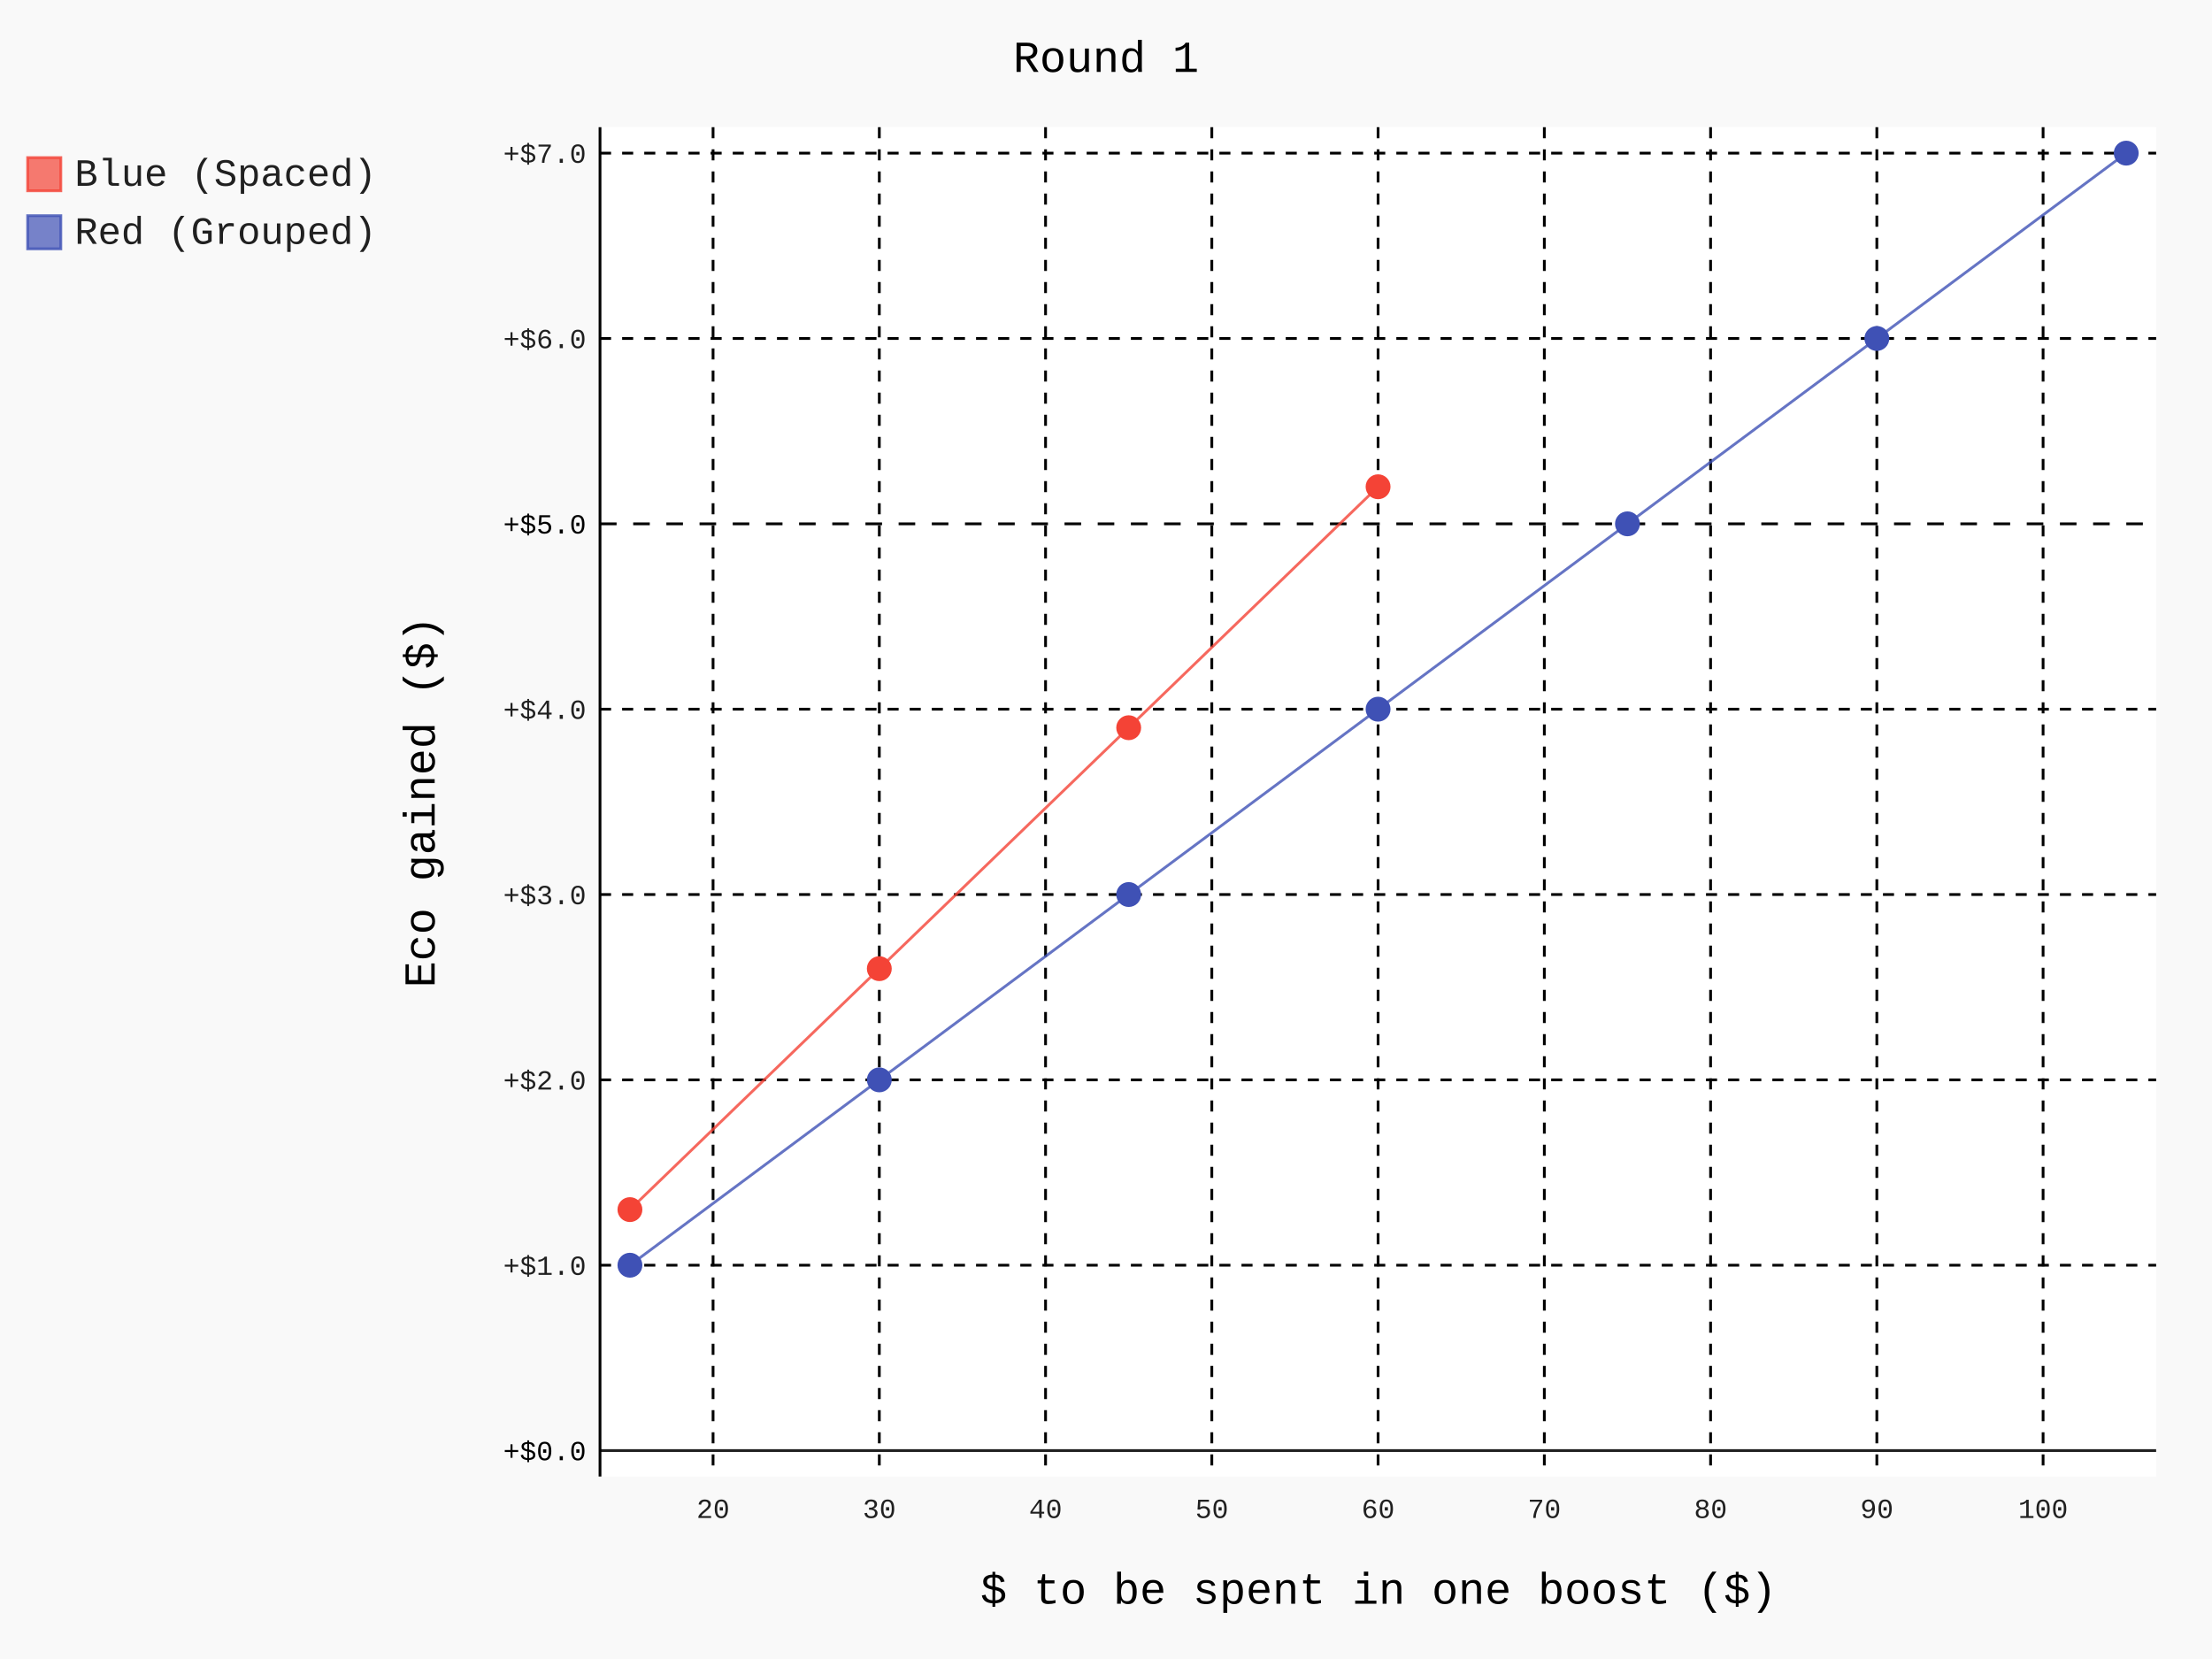
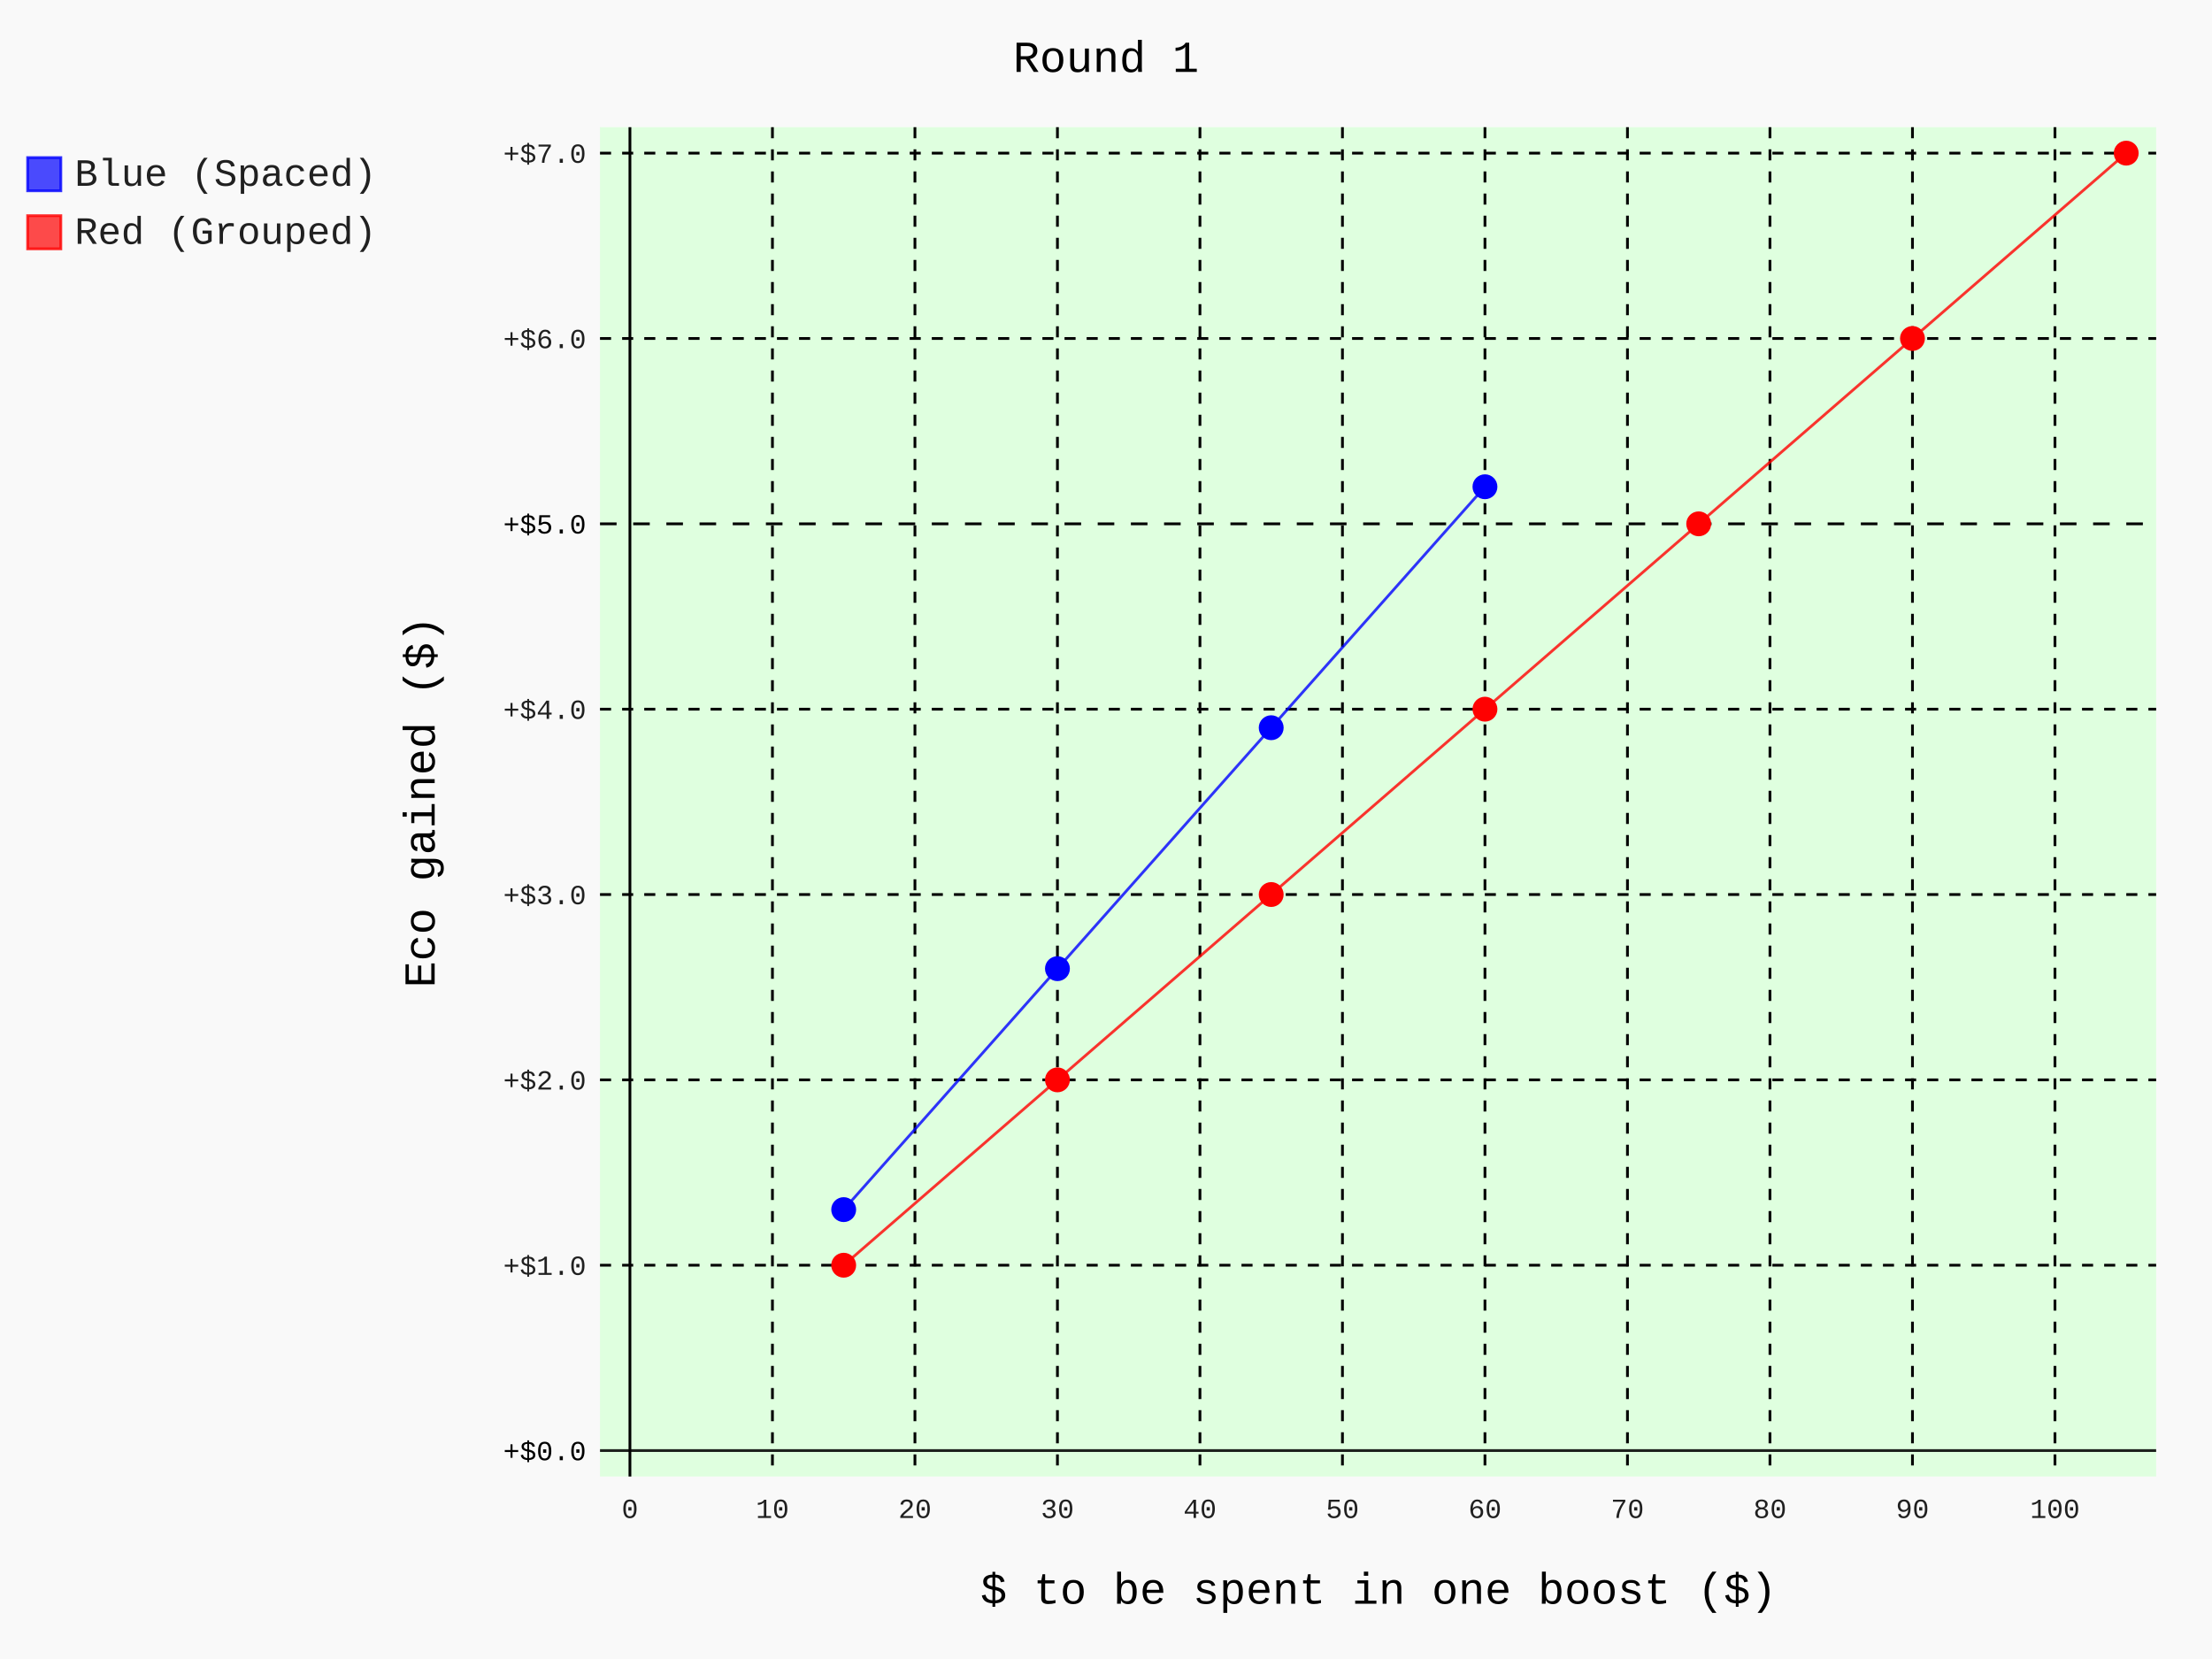
- <svg xmlns="http://www.w3.org/2000/svg" id="chart-7e4038a2-7ad7-4e84-9392-e64123e88d3b" class="pygal-chart" viewBox="0 0 800 600">
+ <svg xmlns="http://www.w3.org/2000/svg" id="chart-a706ba79-c1c6-43b8-9e61-2e454774ab52" class="pygal-chart" viewBox="0 0 800 600">
  <defs>
-     <style type="text/css">#chart-7e4038a2-7ad7-4e84-9392-e64123e88d3b{-webkit-user-select:none;-webkit-font-smoothing:antialiased;font-family:Consolas,"Liberation Mono",Menlo,Courier,monospace}#chart-7e4038a2-7ad7-4e84-9392-e64123e88d3b .title{font-family:Consolas,"Liberation Mono",Menlo,Courier,monospace;font-size:16px}#chart-7e4038a2-7ad7-4e84-9392-e64123e88d3b .legends .legend text{font-family:Consolas,"Liberation Mono",Menlo,Courier,monospace;font-size:14px}#chart-7e4038a2-7ad7-4e84-9392-e64123e88d3b .axis text{font-family:Consolas,"Liberation Mono",Menlo,Courier,monospace;font-size:10px}#chart-7e4038a2-7ad7-4e84-9392-e64123e88d3b .axis text.major{font-family:Consolas,"Liberation Mono",Menlo,Courier,monospace;font-size:10px}#chart-7e4038a2-7ad7-4e84-9392-e64123e88d3b .text-overlay text.value{font-family:Consolas,"Liberation Mono",Menlo,Courier,monospace;font-size:16px}#chart-7e4038a2-7ad7-4e84-9392-e64123e88d3b .text-overlay text.label{font-family:Consolas,"Liberation Mono",Menlo,Courier,monospace;font-size:10px}#chart-7e4038a2-7ad7-4e84-9392-e64123e88d3b .tooltip{font-family:Consolas,"Liberation Mono",Menlo,Courier,monospace;font-size:14px}#chart-7e4038a2-7ad7-4e84-9392-e64123e88d3b text.no_data{font-family:Consolas,"Liberation Mono",Menlo,Courier,monospace;font-size:64px}
- #chart-7e4038a2-7ad7-4e84-9392-e64123e88d3b{background-color:rgba(249,249,249,1)}#chart-7e4038a2-7ad7-4e84-9392-e64123e88d3b path,#chart-7e4038a2-7ad7-4e84-9392-e64123e88d3b line,#chart-7e4038a2-7ad7-4e84-9392-e64123e88d3b rect,#chart-7e4038a2-7ad7-4e84-9392-e64123e88d3b circle{-webkit-transition:150ms;-moz-transition:150ms;transition:150ms}#chart-7e4038a2-7ad7-4e84-9392-e64123e88d3b .graph &gt; .background{fill:rgba(249,249,249,1)}#chart-7e4038a2-7ad7-4e84-9392-e64123e88d3b .plot &gt; .background{fill:rgba(255,255,255,1)}#chart-7e4038a2-7ad7-4e84-9392-e64123e88d3b .graph{fill:rgba(0,0,0,.87)}#chart-7e4038a2-7ad7-4e84-9392-e64123e88d3b text.no_data{fill:rgba(0,0,0,1)}#chart-7e4038a2-7ad7-4e84-9392-e64123e88d3b .title{fill:rgba(0,0,0,1)}#chart-7e4038a2-7ad7-4e84-9392-e64123e88d3b .legends .legend text{fill:rgba(0,0,0,.87)}#chart-7e4038a2-7ad7-4e84-9392-e64123e88d3b .legends .legend:hover text{fill:rgba(0,0,0,1)}#chart-7e4038a2-7ad7-4e84-9392-e64123e88d3b .axis .line{stroke:rgba(0,0,0,1)}#chart-7e4038a2-7ad7-4e84-9392-e64123e88d3b .axis .guide.line{stroke:rgba(0,0,0,.54)}#chart-7e4038a2-7ad7-4e84-9392-e64123e88d3b .axis .major.line{stroke:rgba(0,0,0,.87)}#chart-7e4038a2-7ad7-4e84-9392-e64123e88d3b .axis text.major{fill:rgba(0,0,0,1)}#chart-7e4038a2-7ad7-4e84-9392-e64123e88d3b .axis.y .guides:hover .guide.line,#chart-7e4038a2-7ad7-4e84-9392-e64123e88d3b .line-graph .axis.x .guides:hover .guide.line,#chart-7e4038a2-7ad7-4e84-9392-e64123e88d3b .stackedline-graph .axis.x .guides:hover .guide.line,#chart-7e4038a2-7ad7-4e84-9392-e64123e88d3b .xy-graph .axis.x .guides:hover .guide.line{stroke:rgba(0,0,0,1)}#chart-7e4038a2-7ad7-4e84-9392-e64123e88d3b .axis .guides:hover text{fill:rgba(0,0,0,1)}#chart-7e4038a2-7ad7-4e84-9392-e64123e88d3b .reactive{fill-opacity:.7;stroke-opacity:.8;stroke-width:1}#chart-7e4038a2-7ad7-4e84-9392-e64123e88d3b .ci{stroke:rgba(0,0,0,.87)}#chart-7e4038a2-7ad7-4e84-9392-e64123e88d3b .reactive.active,#chart-7e4038a2-7ad7-4e84-9392-e64123e88d3b .active .reactive{fill-opacity:.8;stroke-opacity:.9;stroke-width:4}#chart-7e4038a2-7ad7-4e84-9392-e64123e88d3b .ci .reactive.active{stroke-width:1.5}#chart-7e4038a2-7ad7-4e84-9392-e64123e88d3b .series text{fill:rgba(0,0,0,1)}#chart-7e4038a2-7ad7-4e84-9392-e64123e88d3b .tooltip rect{fill:rgba(255,255,255,1);stroke:rgba(0,0,0,1);-webkit-transition:opacity 150ms;-moz-transition:opacity 150ms;transition:opacity 150ms}#chart-7e4038a2-7ad7-4e84-9392-e64123e88d3b .tooltip .label{fill:rgba(0,0,0,.87)}#chart-7e4038a2-7ad7-4e84-9392-e64123e88d3b .tooltip .label{fill:rgba(0,0,0,.87)}#chart-7e4038a2-7ad7-4e84-9392-e64123e88d3b .tooltip .legend{font-size:.8em;fill:rgba(0,0,0,.54)}#chart-7e4038a2-7ad7-4e84-9392-e64123e88d3b .tooltip .x_label{font-size:.6em;fill:rgba(0,0,0,1)}#chart-7e4038a2-7ad7-4e84-9392-e64123e88d3b .tooltip .xlink{font-size:.5em;text-decoration:underline}#chart-7e4038a2-7ad7-4e84-9392-e64123e88d3b .tooltip .value{font-size:1.5em}#chart-7e4038a2-7ad7-4e84-9392-e64123e88d3b .bound{font-size:.5em}#chart-7e4038a2-7ad7-4e84-9392-e64123e88d3b .max-value{font-size:.75em;fill:rgba(0,0,0,.54)}#chart-7e4038a2-7ad7-4e84-9392-e64123e88d3b .map-element{fill:rgba(255,255,255,1);stroke:rgba(0,0,0,.54) !important}#chart-7e4038a2-7ad7-4e84-9392-e64123e88d3b .map-element .reactive{fill-opacity:inherit;stroke-opacity:inherit}#chart-7e4038a2-7ad7-4e84-9392-e64123e88d3b .color-0,#chart-7e4038a2-7ad7-4e84-9392-e64123e88d3b .color-0 a:visited{stroke:#F44336;fill:#F44336}#chart-7e4038a2-7ad7-4e84-9392-e64123e88d3b .color-1,#chart-7e4038a2-7ad7-4e84-9392-e64123e88d3b .color-1 a:visited{stroke:#3F51B5;fill:#3F51B5}#chart-7e4038a2-7ad7-4e84-9392-e64123e88d3b .text-overlay .color-0 text{fill:black}#chart-7e4038a2-7ad7-4e84-9392-e64123e88d3b .text-overlay .color-1 text{fill:black}#chart-7e4038a2-7ad7-4e84-9392-e64123e88d3b .series{stroke-width:2;stroke-dasharray:(2,3)}#chart-7e4038a2-7ad7-4e84-9392-e64123e88d3b .series.serie-0{stroke-width:2;stroke-dasharray:(2,3)}#chart-7e4038a2-7ad7-4e84-9392-e64123e88d3b .series.serie-1{stroke-width:2;stroke-dasharray:(2,3)}
- #chart-7e4038a2-7ad7-4e84-9392-e64123e88d3b text.no_data{text-anchor:middle}#chart-7e4038a2-7ad7-4e84-9392-e64123e88d3b .guide.line{fill:none}#chart-7e4038a2-7ad7-4e84-9392-e64123e88d3b .centered{text-anchor:middle}#chart-7e4038a2-7ad7-4e84-9392-e64123e88d3b .title{text-anchor:middle}#chart-7e4038a2-7ad7-4e84-9392-e64123e88d3b .legends .legend text{fill-opacity:1}#chart-7e4038a2-7ad7-4e84-9392-e64123e88d3b .axis.x text{text-anchor:middle}#chart-7e4038a2-7ad7-4e84-9392-e64123e88d3b .axis.x:not(.web) text[transform]{text-anchor:start}#chart-7e4038a2-7ad7-4e84-9392-e64123e88d3b .axis.x:not(.web) text[transform].backwards{text-anchor:end}#chart-7e4038a2-7ad7-4e84-9392-e64123e88d3b .axis.y text{text-anchor:end}#chart-7e4038a2-7ad7-4e84-9392-e64123e88d3b .axis.y text[transform].backwards{text-anchor:start}#chart-7e4038a2-7ad7-4e84-9392-e64123e88d3b .axis.y2 text{text-anchor:start}#chart-7e4038a2-7ad7-4e84-9392-e64123e88d3b .axis.y2 text[transform].backwards{text-anchor:end}#chart-7e4038a2-7ad7-4e84-9392-e64123e88d3b .axis .guide.line{stroke-dasharray:4,4;stroke:black}#chart-7e4038a2-7ad7-4e84-9392-e64123e88d3b .axis .major.guide.line{stroke-dasharray:6,6;stroke:black}#chart-7e4038a2-7ad7-4e84-9392-e64123e88d3b .horizontal .axis.y .guide.line,#chart-7e4038a2-7ad7-4e84-9392-e64123e88d3b .horizontal .axis.y2 .guide.line,#chart-7e4038a2-7ad7-4e84-9392-e64123e88d3b .vertical .axis.x .guide.line{opacity:0}#chart-7e4038a2-7ad7-4e84-9392-e64123e88d3b .horizontal .axis.always_show .guide.line,#chart-7e4038a2-7ad7-4e84-9392-e64123e88d3b .vertical .axis.always_show .guide.line{opacity:1 !important}#chart-7e4038a2-7ad7-4e84-9392-e64123e88d3b .axis.y .guides:hover .guide.line,#chart-7e4038a2-7ad7-4e84-9392-e64123e88d3b .axis.y2 .guides:hover .guide.line,#chart-7e4038a2-7ad7-4e84-9392-e64123e88d3b .axis.x .guides:hover .guide.line{opacity:1}#chart-7e4038a2-7ad7-4e84-9392-e64123e88d3b .axis .guides:hover text{opacity:1}#chart-7e4038a2-7ad7-4e84-9392-e64123e88d3b .nofill{fill:none}#chart-7e4038a2-7ad7-4e84-9392-e64123e88d3b .subtle-fill{fill-opacity:.2}#chart-7e4038a2-7ad7-4e84-9392-e64123e88d3b .dot{stroke-width:1px;fill-opacity:1;stroke-opacity:1}#chart-7e4038a2-7ad7-4e84-9392-e64123e88d3b .dot.active{stroke-width:5px}#chart-7e4038a2-7ad7-4e84-9392-e64123e88d3b .dot.negative{fill:transparent}#chart-7e4038a2-7ad7-4e84-9392-e64123e88d3b text,#chart-7e4038a2-7ad7-4e84-9392-e64123e88d3b tspan{stroke:none !important}#chart-7e4038a2-7ad7-4e84-9392-e64123e88d3b .series text.active{opacity:1}#chart-7e4038a2-7ad7-4e84-9392-e64123e88d3b .tooltip rect{fill-opacity:.95;stroke-width:.5}#chart-7e4038a2-7ad7-4e84-9392-e64123e88d3b .tooltip text{fill-opacity:1}#chart-7e4038a2-7ad7-4e84-9392-e64123e88d3b .showable{visibility:hidden}#chart-7e4038a2-7ad7-4e84-9392-e64123e88d3b .showable.shown{visibility:visible}#chart-7e4038a2-7ad7-4e84-9392-e64123e88d3b .gauge-background{fill:rgba(229,229,229,1);stroke:none}#chart-7e4038a2-7ad7-4e84-9392-e64123e88d3b .bg-lines{stroke:rgba(249,249,249,1);stroke-width:2px}</style>
+     <style type="text/css">#chart-a706ba79-c1c6-43b8-9e61-2e454774ab52{-webkit-user-select:none;-webkit-font-smoothing:antialiased;font-family:Consolas,"Liberation Mono",Menlo,Courier,monospace}#chart-a706ba79-c1c6-43b8-9e61-2e454774ab52 .title{font-family:Consolas,"Liberation Mono",Menlo,Courier,monospace;font-size:16px}#chart-a706ba79-c1c6-43b8-9e61-2e454774ab52 .legends .legend text{font-family:Consolas,"Liberation Mono",Menlo,Courier,monospace;font-size:14px}#chart-a706ba79-c1c6-43b8-9e61-2e454774ab52 .axis text{font-family:Consolas,"Liberation Mono",Menlo,Courier,monospace;font-size:10px}#chart-a706ba79-c1c6-43b8-9e61-2e454774ab52 .axis text.major{font-family:Consolas,"Liberation Mono",Menlo,Courier,monospace;font-size:10px}#chart-a706ba79-c1c6-43b8-9e61-2e454774ab52 .text-overlay text.value{font-family:Consolas,"Liberation Mono",Menlo,Courier,monospace;font-size:16px}#chart-a706ba79-c1c6-43b8-9e61-2e454774ab52 .text-overlay text.label{font-family:Consolas,"Liberation Mono",Menlo,Courier,monospace;font-size:10px}#chart-a706ba79-c1c6-43b8-9e61-2e454774ab52 .tooltip{font-family:Consolas,"Liberation Mono",Menlo,Courier,monospace;font-size:14px}#chart-a706ba79-c1c6-43b8-9e61-2e454774ab52 text.no_data{font-family:Consolas,"Liberation Mono",Menlo,Courier,monospace;font-size:64px}
+ #chart-a706ba79-c1c6-43b8-9e61-2e454774ab52{background-color:rgba(249,249,249,1)}#chart-a706ba79-c1c6-43b8-9e61-2e454774ab52 path,#chart-a706ba79-c1c6-43b8-9e61-2e454774ab52 line,#chart-a706ba79-c1c6-43b8-9e61-2e454774ab52 rect,#chart-a706ba79-c1c6-43b8-9e61-2e454774ab52 circle{-webkit-transition:150ms;-moz-transition:150ms;transition:150ms}#chart-a706ba79-c1c6-43b8-9e61-2e454774ab52 .graph &gt; .background{fill:rgba(249,249,249,1)}#chart-a706ba79-c1c6-43b8-9e61-2e454774ab52 .plot &gt; .background{fill:#dfffdf}#chart-a706ba79-c1c6-43b8-9e61-2e454774ab52 .graph{fill:rgba(0,0,0,.87)}#chart-a706ba79-c1c6-43b8-9e61-2e454774ab52 text.no_data{fill:rgba(0,0,0,1)}#chart-a706ba79-c1c6-43b8-9e61-2e454774ab52 .title{fill:rgba(0,0,0,1)}#chart-a706ba79-c1c6-43b8-9e61-2e454774ab52 .legends .legend text{fill:rgba(0,0,0,.87)}#chart-a706ba79-c1c6-43b8-9e61-2e454774ab52 .legends .legend:hover text{fill:rgba(0,0,0,1)}#chart-a706ba79-c1c6-43b8-9e61-2e454774ab52 .axis .line{stroke:rgba(0,0,0,1)}#chart-a706ba79-c1c6-43b8-9e61-2e454774ab52 .axis .guide.line{stroke:rgba(0,0,0,.54)}#chart-a706ba79-c1c6-43b8-9e61-2e454774ab52 .axis .major.line{stroke:rgba(0,0,0,.87)}#chart-a706ba79-c1c6-43b8-9e61-2e454774ab52 .axis text.major{fill:rgba(0,0,0,1)}#chart-a706ba79-c1c6-43b8-9e61-2e454774ab52 .axis.y .guides:hover .guide.line,#chart-a706ba79-c1c6-43b8-9e61-2e454774ab52 .line-graph .axis.x .guides:hover .guide.line,#chart-a706ba79-c1c6-43b8-9e61-2e454774ab52 .stackedline-graph .axis.x .guides:hover .guide.line,#chart-a706ba79-c1c6-43b8-9e61-2e454774ab52 .xy-graph .axis.x .guides:hover .guide.line{stroke:rgba(0,0,0,1)}#chart-a706ba79-c1c6-43b8-9e61-2e454774ab52 .axis .guides:hover text{fill:rgba(0,0,0,1)}#chart-a706ba79-c1c6-43b8-9e61-2e454774ab52 .reactive{fill-opacity:.7;stroke-opacity:.8;stroke-width:1}#chart-a706ba79-c1c6-43b8-9e61-2e454774ab52 .ci{stroke:rgba(0,0,0,.87)}#chart-a706ba79-c1c6-43b8-9e61-2e454774ab52 .reactive.active,#chart-a706ba79-c1c6-43b8-9e61-2e454774ab52 .active .reactive{fill-opacity:.8;stroke-opacity:.9;stroke-width:4}#chart-a706ba79-c1c6-43b8-9e61-2e454774ab52 .ci .reactive.active{stroke-width:1.5}#chart-a706ba79-c1c6-43b8-9e61-2e454774ab52 .series text{fill:rgba(0,0,0,1)}#chart-a706ba79-c1c6-43b8-9e61-2e454774ab52 .tooltip rect{fill:#dfffdf;stroke:rgba(0,0,0,1);-webkit-transition:opacity 150ms;-moz-transition:opacity 150ms;transition:opacity 150ms}#chart-a706ba79-c1c6-43b8-9e61-2e454774ab52 .tooltip .label{fill:rgba(0,0,0,.87)}#chart-a706ba79-c1c6-43b8-9e61-2e454774ab52 .tooltip .label{fill:rgba(0,0,0,.87)}#chart-a706ba79-c1c6-43b8-9e61-2e454774ab52 .tooltip .legend{font-size:.8em;fill:rgba(0,0,0,.54)}#chart-a706ba79-c1c6-43b8-9e61-2e454774ab52 .tooltip .x_label{font-size:.6em;fill:rgba(0,0,0,1)}#chart-a706ba79-c1c6-43b8-9e61-2e454774ab52 .tooltip .xlink{font-size:.5em;text-decoration:underline}#chart-a706ba79-c1c6-43b8-9e61-2e454774ab52 .tooltip .value{font-size:1.5em}#chart-a706ba79-c1c6-43b8-9e61-2e454774ab52 .bound{font-size:.5em}#chart-a706ba79-c1c6-43b8-9e61-2e454774ab52 .max-value{font-size:.75em;fill:rgba(0,0,0,.54)}#chart-a706ba79-c1c6-43b8-9e61-2e454774ab52 .map-element{fill:#dfffdf;stroke:rgba(0,0,0,.54) !important}#chart-a706ba79-c1c6-43b8-9e61-2e454774ab52 .map-element .reactive{fill-opacity:inherit;stroke-opacity:inherit}#chart-a706ba79-c1c6-43b8-9e61-2e454774ab52 .color-0,#chart-a706ba79-c1c6-43b8-9e61-2e454774ab52 .color-0 a:visited{stroke:#0000ff;fill:#0000ff}#chart-a706ba79-c1c6-43b8-9e61-2e454774ab52 .color-1,#chart-a706ba79-c1c6-43b8-9e61-2e454774ab52 .color-1 a:visited{stroke:#ff0101;fill:#ff0101}#chart-a706ba79-c1c6-43b8-9e61-2e454774ab52 .text-overlay .color-0 text{fill:black}#chart-a706ba79-c1c6-43b8-9e61-2e454774ab52 .text-overlay .color-1 text{fill:black}#chart-a706ba79-c1c6-43b8-9e61-2e454774ab52 .series{stroke-width:2;stroke-dasharray:(2,3)}#chart-a706ba79-c1c6-43b8-9e61-2e454774ab52 .series.serie-0{stroke-width:2;stroke-dasharray:(2,3)}#chart-a706ba79-c1c6-43b8-9e61-2e454774ab52 .series.serie-1{stroke-width:2;stroke-dasharray:(2,3)}
+ #chart-a706ba79-c1c6-43b8-9e61-2e454774ab52 text.no_data{text-anchor:middle}#chart-a706ba79-c1c6-43b8-9e61-2e454774ab52 .guide.line{fill:none}#chart-a706ba79-c1c6-43b8-9e61-2e454774ab52 .centered{text-anchor:middle}#chart-a706ba79-c1c6-43b8-9e61-2e454774ab52 .title{text-anchor:middle}#chart-a706ba79-c1c6-43b8-9e61-2e454774ab52 .legends .legend text{fill-opacity:1}#chart-a706ba79-c1c6-43b8-9e61-2e454774ab52 .axis.x text{text-anchor:middle}#chart-a706ba79-c1c6-43b8-9e61-2e454774ab52 .axis.x:not(.web) text[transform]{text-anchor:start}#chart-a706ba79-c1c6-43b8-9e61-2e454774ab52 .axis.x:not(.web) text[transform].backwards{text-anchor:end}#chart-a706ba79-c1c6-43b8-9e61-2e454774ab52 .axis.y text{text-anchor:end}#chart-a706ba79-c1c6-43b8-9e61-2e454774ab52 .axis.y text[transform].backwards{text-anchor:start}#chart-a706ba79-c1c6-43b8-9e61-2e454774ab52 .axis.y2 text{text-anchor:start}#chart-a706ba79-c1c6-43b8-9e61-2e454774ab52 .axis.y2 text[transform].backwards{text-anchor:end}#chart-a706ba79-c1c6-43b8-9e61-2e454774ab52 .axis .guide.line{stroke-dasharray:4,4;stroke:black}#chart-a706ba79-c1c6-43b8-9e61-2e454774ab52 .axis .major.guide.line{stroke-dasharray:6,6;stroke:black}#chart-a706ba79-c1c6-43b8-9e61-2e454774ab52 .horizontal .axis.y .guide.line,#chart-a706ba79-c1c6-43b8-9e61-2e454774ab52 .horizontal .axis.y2 .guide.line,#chart-a706ba79-c1c6-43b8-9e61-2e454774ab52 .vertical .axis.x .guide.line{opacity:0}#chart-a706ba79-c1c6-43b8-9e61-2e454774ab52 .horizontal .axis.always_show .guide.line,#chart-a706ba79-c1c6-43b8-9e61-2e454774ab52 .vertical .axis.always_show .guide.line{opacity:1 !important}#chart-a706ba79-c1c6-43b8-9e61-2e454774ab52 .axis.y .guides:hover .guide.line,#chart-a706ba79-c1c6-43b8-9e61-2e454774ab52 .axis.y2 .guides:hover .guide.line,#chart-a706ba79-c1c6-43b8-9e61-2e454774ab52 .axis.x .guides:hover .guide.line{opacity:1}#chart-a706ba79-c1c6-43b8-9e61-2e454774ab52 .axis .guides:hover text{opacity:1}#chart-a706ba79-c1c6-43b8-9e61-2e454774ab52 .nofill{fill:none}#chart-a706ba79-c1c6-43b8-9e61-2e454774ab52 .subtle-fill{fill-opacity:.2}#chart-a706ba79-c1c6-43b8-9e61-2e454774ab52 .dot{stroke-width:1px;fill-opacity:1;stroke-opacity:1}#chart-a706ba79-c1c6-43b8-9e61-2e454774ab52 .dot.active{stroke-width:5px}#chart-a706ba79-c1c6-43b8-9e61-2e454774ab52 .dot.negative{fill:transparent}#chart-a706ba79-c1c6-43b8-9e61-2e454774ab52 text,#chart-a706ba79-c1c6-43b8-9e61-2e454774ab52 tspan{stroke:none !important}#chart-a706ba79-c1c6-43b8-9e61-2e454774ab52 .series text.active{opacity:1}#chart-a706ba79-c1c6-43b8-9e61-2e454774ab52 .tooltip rect{fill-opacity:.95;stroke-width:.5}#chart-a706ba79-c1c6-43b8-9e61-2e454774ab52 .tooltip text{fill-opacity:1}#chart-a706ba79-c1c6-43b8-9e61-2e454774ab52 .showable{visibility:hidden}#chart-a706ba79-c1c6-43b8-9e61-2e454774ab52 .showable.shown{visibility:visible}#chart-a706ba79-c1c6-43b8-9e61-2e454774ab52 .gauge-background{fill:rgba(229,229,229,1);stroke:none}#chart-a706ba79-c1c6-43b8-9e61-2e454774ab52 .bg-lines{stroke:rgba(249,249,249,1);stroke-width:2px}</style>
  </defs>
  <g class="graph xy-graph vertical">
    <rect x="0" y="0" width="800" height="600" class="background" />
    <g transform="translate(217, 46)" class="plot">
      <rect x="0" y="0" width="562.8" height="488" class="background" />
      <g class="axis y always_show">
        <g class="guides">
          <path d="M0 478.615 h562.8" class="major line" />
          <text x="-5" y="482.115" class="major">+$0.0</text>
        </g>
        <g class="guides">
          <path d="M0 411.582 h562.8" class="guide line" />
          <text x="-5" y="415.082" class="">+$1.0</text>
        </g>
        <g class="guides">
          <path d="M0 344.549 h562.8" class="guide line" />
          <text x="-5" y="348.049" class="">+$2.0</text>
        </g>
        <g class="guides">
          <path d="M0 277.516 h562.8" class="guide line" />
          <text x="-5" y="281.016" class="">+$3.0</text>
        </g>
        <g class="guides">
          <path d="M0 210.484 h562.8" class="guide line" />
          <text x="-5" y="213.984" class="">+$4.0</text>
        </g>
        <g class="guides">
          <path d="M0 143.451 h562.8" class="major guide line" />
          <text x="-5" y="146.951" class="major">+$5.0</text>
        </g>
        <g class="guides">
          <path d="M0 76.418 h562.8" class="guide line" />
          <text x="-5" y="79.918" class="">+$6.0</text>
        </g>
        <g class="guides">
          <path d="M0 9.385 h562.8" class="guide line" />
          <text x="-5" y="12.885" class="">+$7.0</text>
        </g>
      </g>
      <g class="axis x always_show">
-         <path d="M0 0 v488" class="line" />
        <g class="guides">
-           <path d="M40.887 0 v488" class="guide line" />
-           <text x="40.887" y="503.0" class="">20</text>
+           <path d="M10.823 0 v488" class="axis line" />
+           <text x="10.823" y="503.0" class="">0</text>
        </g>
        <g class="guides">
-           <path d="M101.015 0 v488" class="guide line" />
-           <text x="101.015" y="503.0" class="">30</text>
+           <path d="M62.362 0 v488" class="guide line" />
+           <text x="62.362" y="503.0" class="">10</text>
        </g>
        <g class="guides">
-           <path d="M161.144 0 v488" class="guide line" />
-           <text x="161.144" y="503.0" class="">40</text>
+           <path d="M113.9 0 v488" class="guide line" />
+           <text x="113.9" y="503.0" class="">20</text>
        </g>
        <g class="guides">
-           <path d="M221.272 0 v488" class="guide line" />
-           <text x="221.272" y="503.0" class="">50</text>
+           <path d="M165.438 0 v488" class="guide line" />
+           <text x="165.438" y="503.0" class="">30</text>
        </g>
        <g class="guides">
-           <path d="M281.4 0 v488" class="guide line" />
-           <text x="281.4" y="503.0" class="">60</text>
+           <path d="M216.977 0 v488" class="guide line" />
+           <text x="216.977" y="503.0" class="">40</text>
        </g>
        <g class="guides">
-           <path d="M341.528 0 v488" class="guide line" />
-           <text x="341.528" y="503.0" class="">70</text>
+           <path d="M268.515 0 v488" class="guide line" />
+           <text x="268.515" y="503.0" class="">50</text>
        </g>
        <g class="guides">
-           <path d="M401.656 0 v488" class="guide line" />
-           <text x="401.656" y="503.0" class="">80</text>
+           <path d="M320.054 0 v488" class="guide line" />
+           <text x="320.054" y="503.0" class="">60</text>
        </g>
        <g class="guides">
-           <path d="M461.785 0 v488" class="guide line" />
-           <text x="461.785" y="503.0" class="">90</text>
+           <path d="M371.592 0 v488" class="guide line" />
+           <text x="371.592" y="503.0" class="">70</text>
        </g>
        <g class="guides">
-           <path d="M521.913 0 v488" class="guide line" />
-           <text x="521.913" y="503.0" class="">100</text>
+           <path d="M423.131 0 v488" class="guide line" />
+           <text x="423.131" y="503.0" class="">80</text>
+         </g>
+         <g class="guides">
+           <path d="M474.669 0 v488" class="guide line" />
+           <text x="474.669" y="503.0" class="">90</text>
+         </g>
+         <g class="guides">
+           <path d="M526.208 0 v488" class="guide line" />
+           <text x="526.208" y="503.0" class="">100</text>
        </g>
      </g>
      <g class="series serie-0 color-0">
-         <path d="M10.823 391.473 L101.015 304.33 191.208 217.187 281.4 130.044" class="line reactive nofill" />
+         <path d="M88.131 391.473 L165.438 304.33 242.746 217.187 320.054 130.044" class="line reactive nofill" />
      </g>
      <g class="series serie-1 color-1">
-         <path d="M10.823 411.582 L101.015 344.549 191.208 277.516 281.4 210.484 371.592 143.451 461.785 76.418 551.977 9.385" class="line reactive nofill" />
+         <path d="M88.131 411.582 L165.438 344.549 242.746 277.516 320.054 210.484 397.362 143.451 474.669 76.418 551.977 9.385" class="line reactive nofill" />
      </g>
    </g>
    <g class="titles">
      <text x="400.0" y="26" class="title plot_title">Round 1</text>
      <text x="498.6" y="580" class="title">$ to be spent in one boost ($)</text>
      <text x="131.2" y="316.0" class="title" transform="rotate(-90 131.2 290)">Eco gained ($)</text>
    </g>
    <g transform="translate(217, 46)" class="plot overlay">
      <g class="series serie-0 color-0">
        <g class="dots">
-           <circle cx="10.823" cy="391.473" r="4" class="dot reactive tooltip-trigger" />
+           <circle cx="88.131" cy="391.473" r="4" class="dot reactive tooltip-trigger" />
        </g>
        <g class="dots">
-           <circle cx="101.015" cy="304.33" r="4" class="dot reactive tooltip-trigger" />
+           <circle cx="165.438" cy="304.33" r="4" class="dot reactive tooltip-trigger" />
        </g>
        <g class="dots">
-           <circle cx="191.208" cy="217.187" r="4" class="dot reactive tooltip-trigger" />
+           <circle cx="242.746" cy="217.187" r="4" class="dot reactive tooltip-trigger" />
        </g>
        <g class="dots">
-           <circle cx="281.4" cy="130.044" r="4" class="dot reactive tooltip-trigger" />
+           <circle cx="320.054" cy="130.044" r="4" class="dot reactive tooltip-trigger" />
        </g>
      </g>
      <g class="series serie-1 color-1">
        <g class="dots">
-           <circle cx="10.823" cy="411.582" r="4" class="dot reactive tooltip-trigger" />
+           <circle cx="88.131" cy="411.582" r="4" class="dot reactive tooltip-trigger" />
        </g>
        <g class="dots">
-           <circle cx="101.015" cy="344.549" r="4" class="dot reactive tooltip-trigger" />
+           <circle cx="165.438" cy="344.549" r="4" class="dot reactive tooltip-trigger" />
        </g>
        <g class="dots">
-           <circle cx="191.208" cy="277.516" r="4" class="dot reactive tooltip-trigger" />
+           <circle cx="242.746" cy="277.516" r="4" class="dot reactive tooltip-trigger" />
        </g>
        <g class="dots">
-           <circle cx="281.4" cy="210.484" r="4" class="dot reactive tooltip-trigger" />
+           <circle cx="320.054" cy="210.484" r="4" class="dot reactive tooltip-trigger" />
        </g>
        <g class="dots">
-           <circle cx="371.592" cy="143.451" r="4" class="dot reactive tooltip-trigger" />
+           <circle cx="397.362" cy="143.451" r="4" class="dot reactive tooltip-trigger" />
        </g>
        <g class="dots">
-           <circle cx="461.785" cy="76.418" r="4" class="dot reactive tooltip-trigger" />
+           <circle cx="474.669" cy="76.418" r="4" class="dot reactive tooltip-trigger" />
        </g>
        <g class="dots">
          <circle cx="551.977" cy="9.385" r="4" class="dot reactive tooltip-trigger" />
        </g>
      </g>
    </g>
    <g transform="translate(217, 46)" class="plot text-overlay">
      <g class="series serie-0 color-0" />
      <g class="series serie-1 color-1" />
    </g>
    <g transform="translate(217, 46)" class="plot tooltip-overlay">
      <g transform="translate(0 0)" style="opacity: 0" class="tooltip">
        <rect rx="0" ry="0" width="0" height="0" class="tooltip-box" />
        <g class="text" />
      </g>
    </g>
    <g transform="translate(10, 56)" class="legends">
      <g id="activate-serie-0" class="legend reactive activate-serie">
        <rect x="0.0" y="1.0" width="12" height="12" class="color-0 reactive" />
        <text x="17.0" y="11.2">Blue (Spaced)</text>
      </g>
      <g id="activate-serie-1" class="legend reactive activate-serie">
        <rect x="0.0" y="22.0" width="12" height="12" class="color-1 reactive" />
        <text x="17.0" y="32.2">Red (Grouped)</text>
      </g>
    </g>
    <g transform="translate(790, 56)" class="legends" />
  </g>
</svg>
